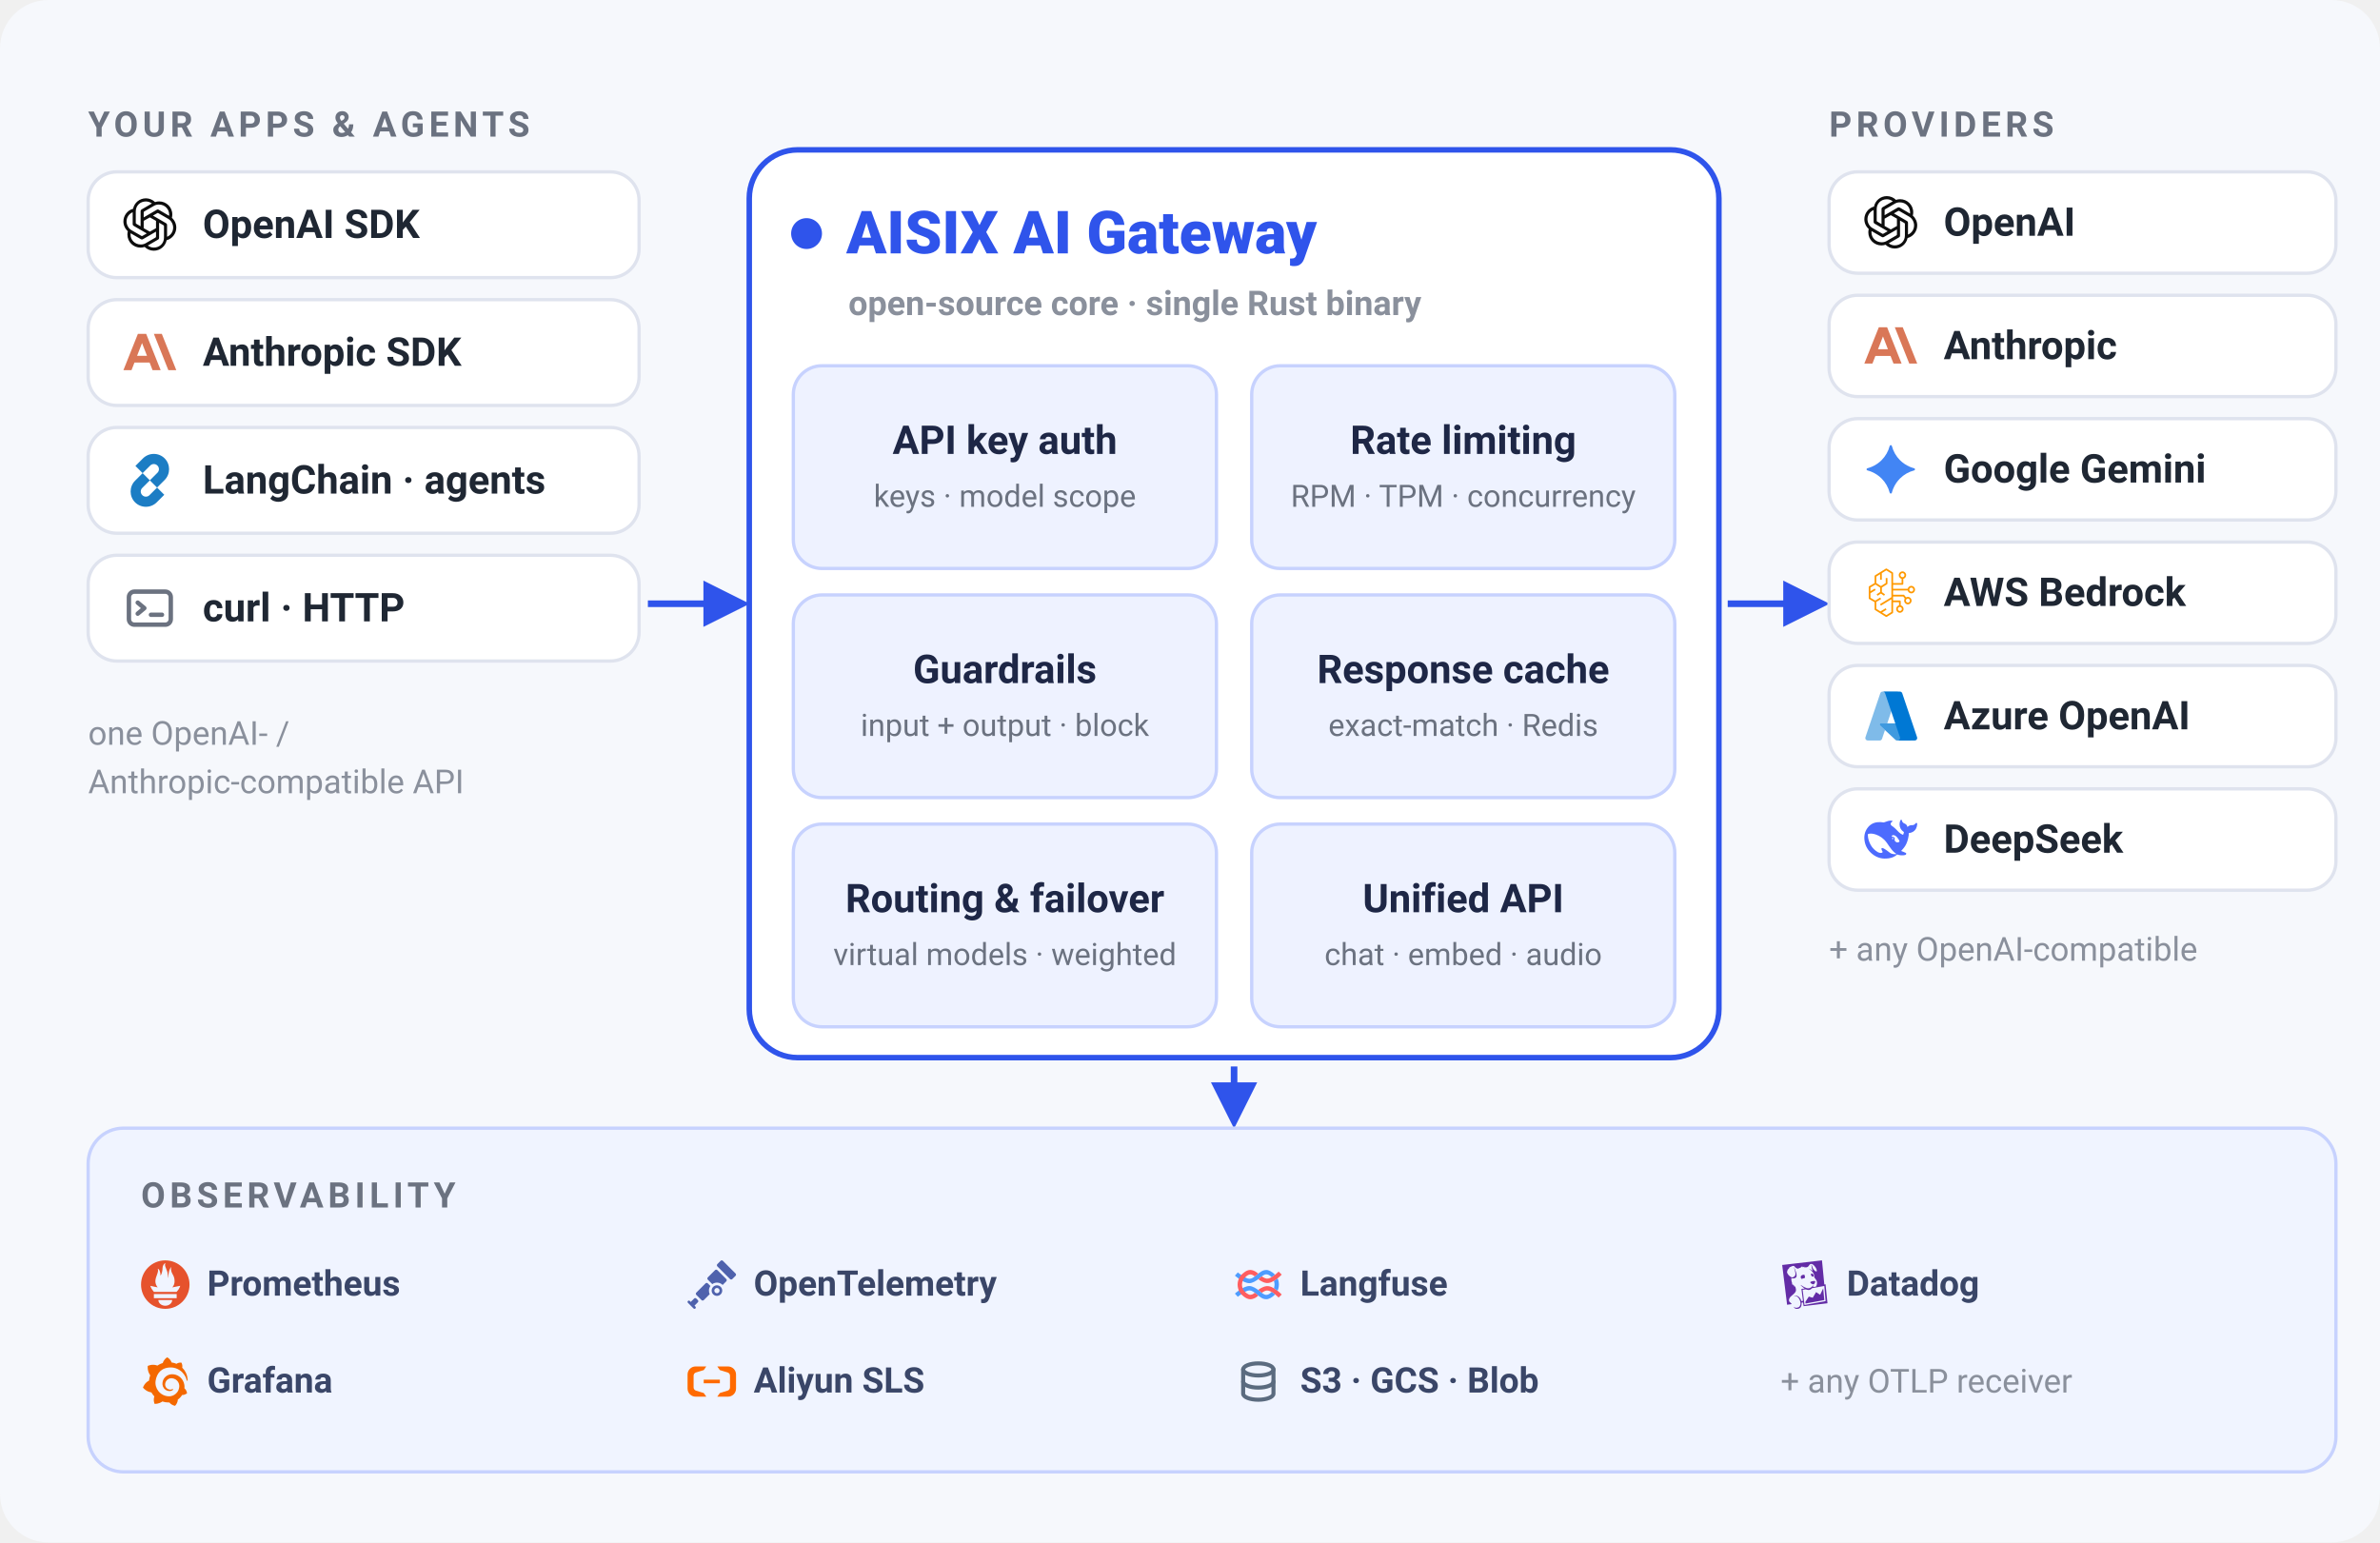
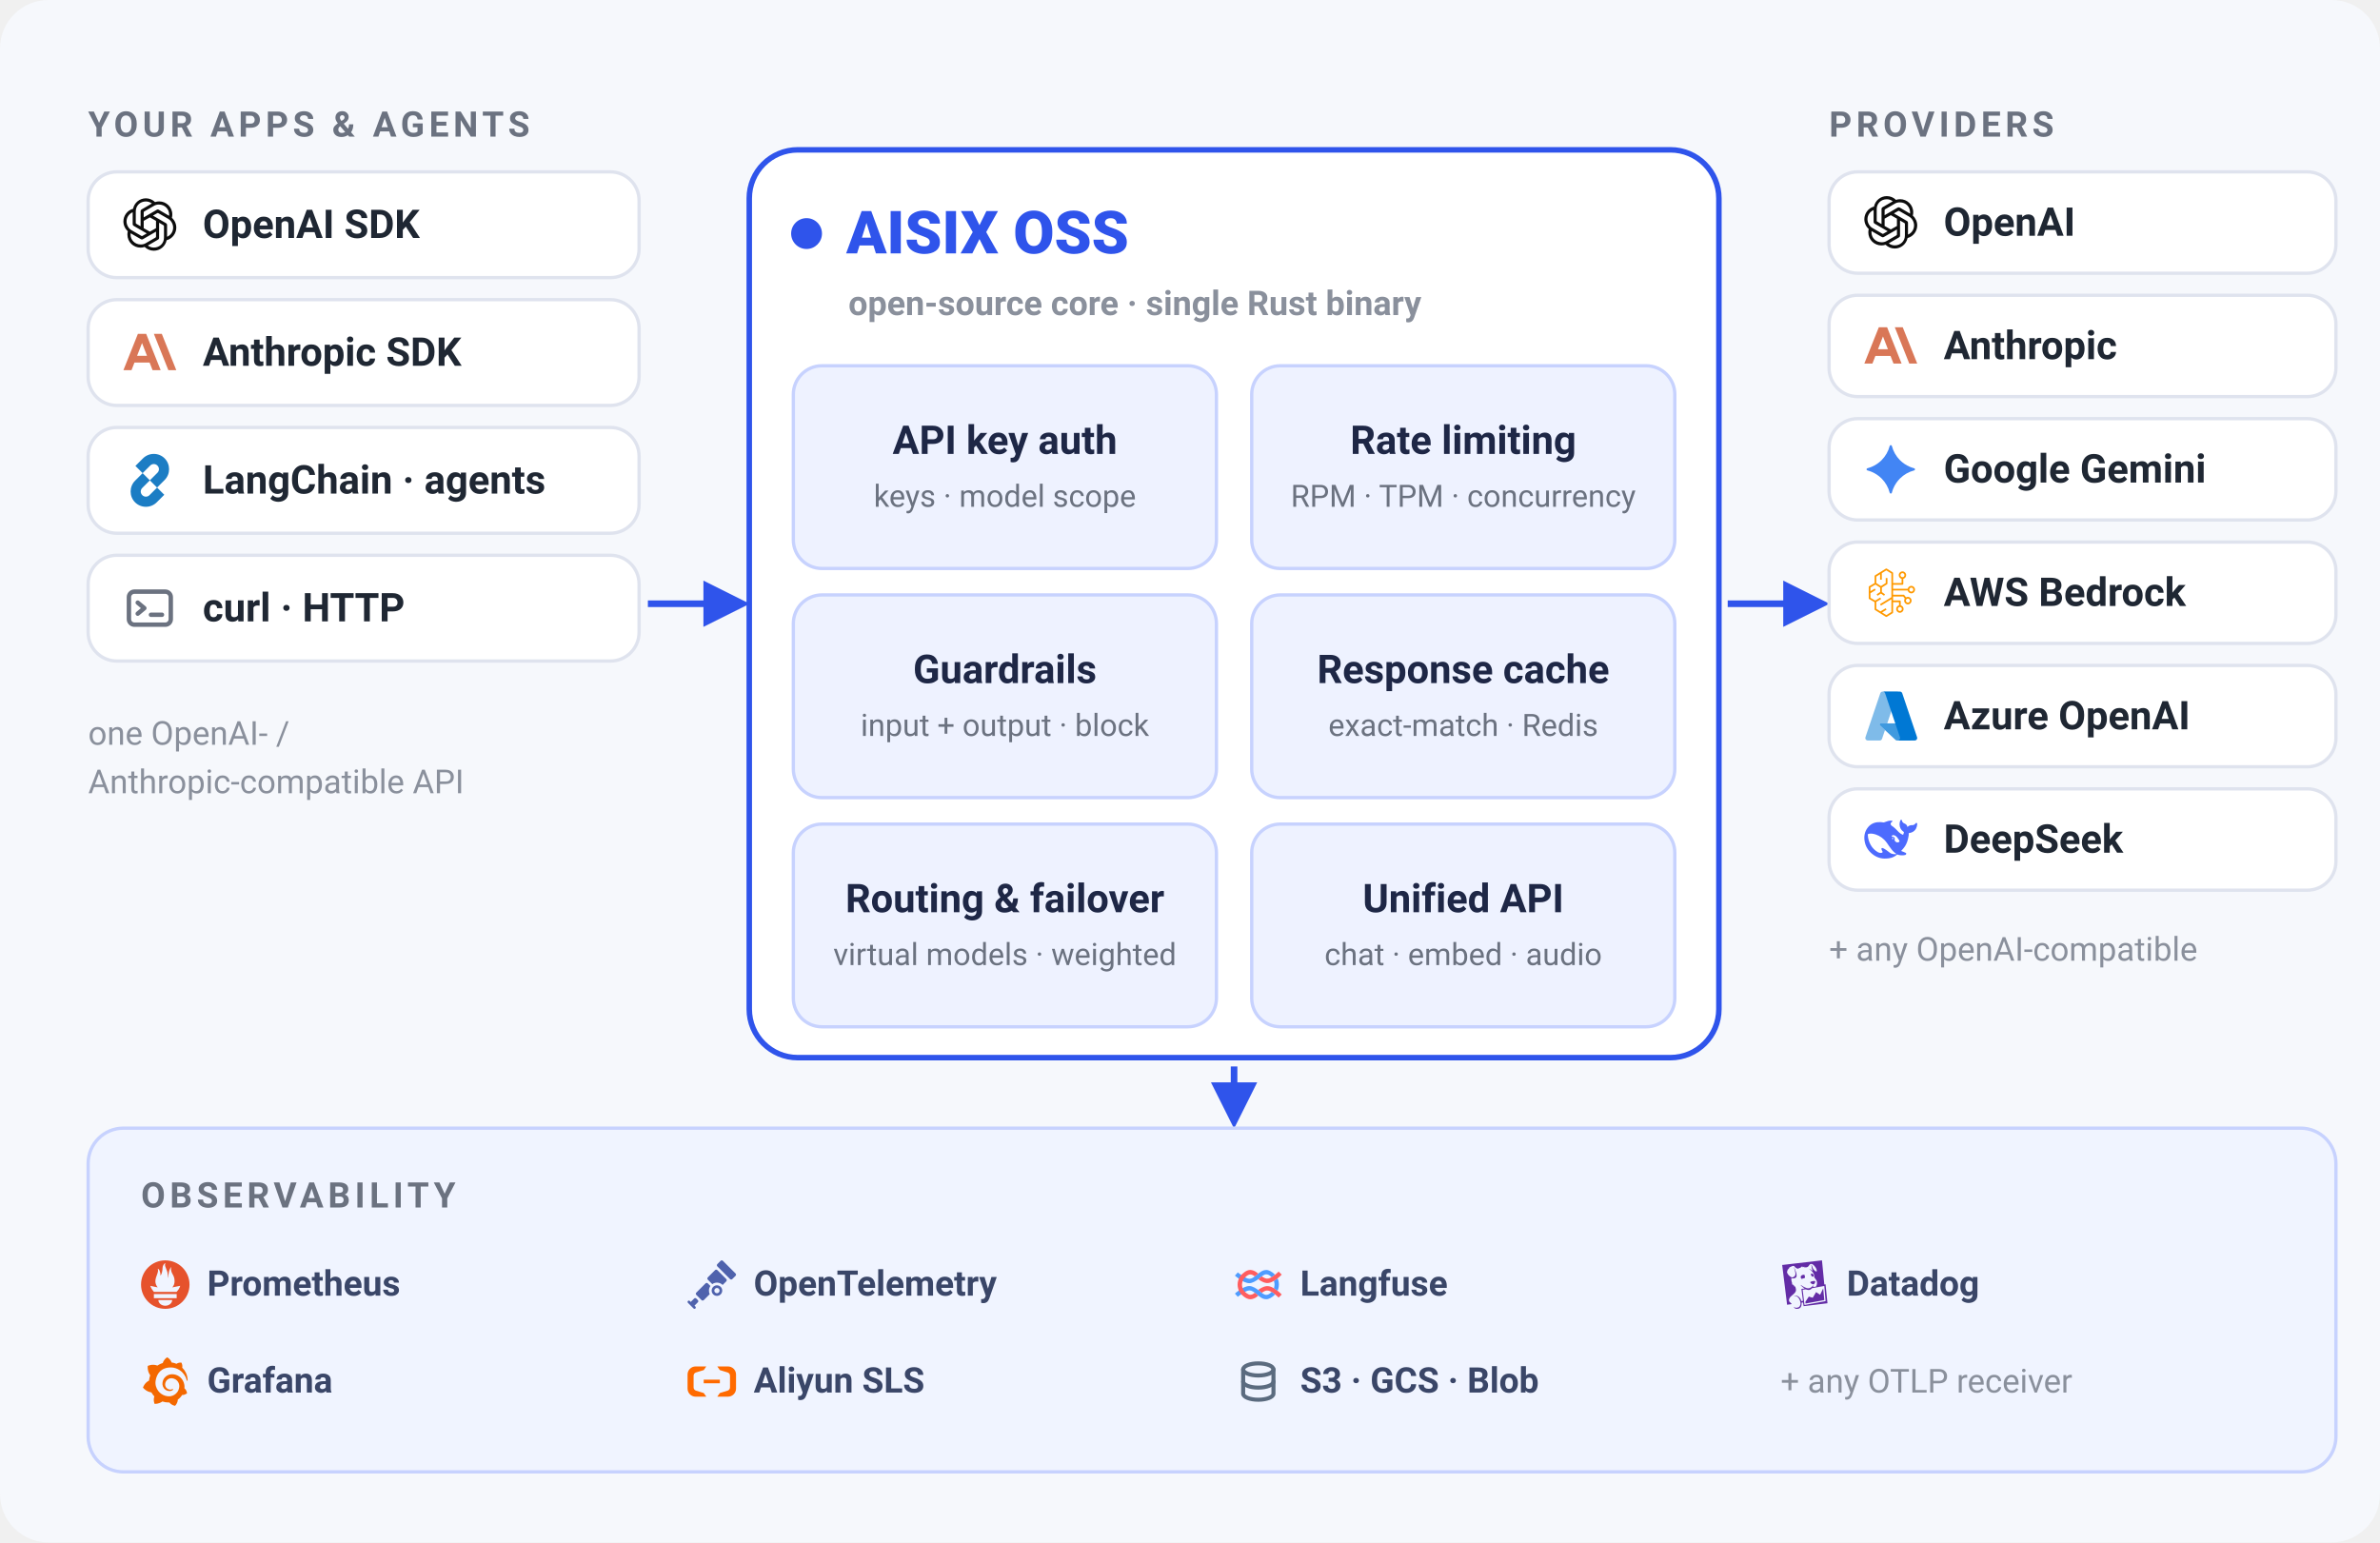
<svg xmlns="http://www.w3.org/2000/svg" viewBox="0 0 1080 700" role="img" aria-labelledby="ttl dsc" font-family="ui-sans-serif, -apple-system, 'Segoe UI', Roboto, Helvetica, Arial, sans-serif">
  <defs>
    <marker id="arw" viewBox="0 0 10 10" refX="8" refY="5" markerWidth="7" markerHeight="7" orient="auto-start-reverse">
      <path d="M0,0 L10,5 L0,10 z" fill="#2f54eb" />
    </marker>
  </defs>
  <style>
    .bg{fill:#f6f8fc;}
    .zlabel{fill:#6b7280;font-size:16px;font-weight:700;letter-spacing:2px;}
    .pill{fill:#ffffff;stroke:#dfe3ee;stroke-width:1.5;}
    .ptext{fill:#1f2733;font-size:18px;font-weight:600;}
    .cap{fill:#8a909c;font-size:15px;}
    .gw{fill:#ffffff;stroke:#2f54eb;stroke-width:2.5;}
    .gwtitle{fill:#2f54eb;font-size:27px;font-weight:800;}
    .gwsub{fill:#8a909c;font-size:15.5px;font-weight:600;}
    .chip{fill:#eef2ff;stroke:#c7d2fe;stroke-width:1.5;}
    .ctext{fill:#1e2746;font-size:18px;font-weight:700;}
    .csub{fill:#6b7280;font-size:14px;}
    .obs{fill:#f0f4ff;stroke:#c7d2fe;stroke-width:1.5;}
    .otext{fill:#3a4668;font-size:16px;font-weight:600;}
    .flow{stroke:#2f54eb;stroke-width:3;fill:none;}
    .dot{fill:#2f54eb;}
  </style>
  <rect class="bg" x="0" y="0" width="1080" height="700" rx="22" />
  <text class="zlabel" x="40" y="62">YOUR APPS &amp; AGENTS</text>
  <rect class="pill" x="40" y="78" width="250" height="48" rx="13" />
  <svg x="56" y="90" width="24" height="24" viewBox="0 0 24 24" fill="#0d0d0d">
    <path d="M9.205 8.658v-2.26c0-.19.072-.333.238-.428l4.543-2.616c.619-.357 1.356-.523 2.117-.523 2.854 0 4.662 2.212 4.662 4.566 0 .167 0 .357-.024.547l-4.71-2.759a.797.797 0 00-.856 0l-5.97 3.473zm10.609 8.8V12.06c0-.333-.143-.57-.429-.737l-5.97-3.473 1.95-1.118a.433.433 0 01.476 0l4.543 2.617c1.309.76 2.189 2.378 2.189 3.948 0 1.808-1.07 3.473-2.76 4.163zM7.802 12.703l-1.95-1.142c-.167-.095-.239-.238-.239-.428V5.899c0-2.545 1.95-4.472 4.591-4.472 1 0 1.927.333 2.712.928L8.23 5.067c-.285.166-.428.404-.428.737v6.898zM12 15.128l-2.795-1.57v-3.33L12 8.658l2.795 1.57v3.33L12 15.128zm1.796 7.23c-1 0-1.927-.332-2.712-.927l4.686-2.712c.285-.166.428-.404.428-.737v-6.898l1.974 1.142c.167.095.238.238.238.428v5.233c0 2.545-1.974 4.472-4.614 4.472zm-5.637-5.303l-4.544-2.617c-1.308-.761-2.188-2.378-2.188-3.948A4.482 4.482 0 014.21 6.327v5.423c0 .333.143.571.428.738l5.947 3.449-1.95 1.118a.432.432 0 01-.476 0zm-.262 3.9c-2.688 0-4.662-2.021-4.662-4.519 0-.19.024-.38.047-.57l4.686 2.71c.286.167.571.167.856 0l5.97-3.448v2.26c0 .19-.07.333-.237.428l-4.543 2.616c-.619.357-1.356.523-2.117.523zm5.899 2.83a5.947 5.947 0 005.827-4.756C22.287 18.339 24 15.84 24 13.296c0-1.665-.713-3.282-1.998-4.448.119-.5.19-.999.19-1.498 0-3.401-2.759-5.947-5.946-5.947-.642 0-1.26.095-1.88.31A5.962 5.962 0 0010.205 0a5.947 5.947 0 00-5.827 4.757C1.713 5.447 0 7.945 0 10.49c0 1.666.713 3.283 1.998 4.448-.119.5-.19 1-.19 1.499 0 3.401 2.759 5.946 5.946 5.946.642 0 1.26-.095 1.88-.309a5.96 5.96 0 004.162 1.713z" />
  </svg>
  <text class="ptext" x="92" y="108">OpenAI SDK</text>
  <rect class="pill" x="40" y="136" width="250" height="48" rx="13" />
  <svg x="56" y="148" width="24" height="24" viewBox="0 0 24 24" fill="#d97757">
    <path d="M13.827 3.52h3.603L24 20h-3.603l-6.57-16.48zm-7.258 0h3.767L16.906 20h-3.674l-1.343-3.461H5.017l-1.344 3.46H0L6.57 3.522zm4.132 9.959L8.453 7.687 6.205 13.48H10.7z" />
  </svg>
  <text class="ptext" x="92" y="166">Anthropic SDK</text>
  <rect class="pill" x="40" y="194" width="250" height="48" rx="13" />
  <svg x="56" y="206" width="24" height="24" viewBox="0 0 24 24" fill="#1c7dc4">
    <path d="M13.796 0a6.93 6.93 0 0 0-4.91 2.019L5.451 5.455l3.273 3.27 3.432-3.432a2.284 2.284 0 0 1 3.277 0 2.28 2.28 0 0 1 0 3.275L12 12.001l3.273 3.273 3.433-3.435c2.692-2.692 2.692-7.127 0-9.82A6.92 6.92 0 0 0 13.796 0m-5.07 8.728-3.433 3.434c-2.692 2.693-2.692 7.126 0 9.819A6.92 6.92 0 0 0 10.203 24a6.93 6.93 0 0 0 4.911-2.02l3.432-3.432-3.271-3.272-3.433 3.433a2.284 2.284 0 0 1-3.277 0 2.28 2.28 0 0 1 0-3.276L12 12z" />
  </svg>
  <text class="ptext" x="92" y="224">LangChain · agents</text>
  <rect class="pill" x="40" y="252" width="250" height="48" rx="13" />
  <svg x="56" y="264" width="24" height="24" viewBox="0 0 24 24" fill="none" stroke="#6b7280" stroke-width="2" stroke-linecap="round" stroke-linejoin="round">
    <rect x="2.5" y="4.5" width="19" height="15" rx="2.5" />
    <path d="M6.5 9.5l3 2.5-3 2.5" />
    <path d="M12.5 15h5" />
  </svg>
  <text class="ptext" x="92" y="282">curl · HTTP</text>
  <text class="cap" x="40" y="338">one OpenAI- /</text>
  <text class="cap" x="40" y="360">Anthropic-compatible API</text>
  <path class="flow" d="M294,274 L336,274" marker-end="url(#arw)" />
  <rect class="gw" x="340" y="68" width="440" height="412" rx="22" />
  <circle class="dot" cx="366" cy="106" r="7" />
-   <text class="gwtitle" x="384" y="115">AISIX AI Gateway</text>
+   <text class="gwtitle" x="384" y="115">AISIX OSS</text>
  <text class="gwsub" x="385" y="143">open-source core · single Rust binary</text>
  <rect class="chip" x="360" y="166" width="192" height="92" rx="13" />
  <text class="ctext" x="456" y="206" text-anchor="middle">API key auth</text>
  <text class="csub" x="456" y="230" text-anchor="middle">keys · model scope</text>
  <rect class="chip" x="568" y="166" width="192" height="92" rx="13" />
  <text class="ctext" x="664" y="206" text-anchor="middle">Rate limiting</text>
  <text class="csub" x="664" y="230" text-anchor="middle">RPM · TPM · concurrency</text>
  <rect class="chip" x="360" y="270" width="192" height="92" rx="13" />
  <text class="ctext" x="456" y="310" text-anchor="middle">Guardrails</text>
  <text class="csub" x="456" y="334" text-anchor="middle">input + output · block</text>
  <rect class="chip" x="568" y="270" width="192" height="92" rx="13" />
  <text class="ctext" x="664" y="310" text-anchor="middle">Response cache</text>
  <text class="csub" x="664" y="334" text-anchor="middle">exact-match · Redis</text>
  <rect class="chip" x="360" y="374" width="192" height="92" rx="13" />
  <text class="ctext" x="456" y="414" text-anchor="middle">Routing &amp; failover</text>
  <text class="csub" x="456" y="438" text-anchor="middle">virtual models · weighted</text>
  <rect class="chip" x="568" y="374" width="192" height="92" rx="13" />
  <text class="ctext" x="664" y="414" text-anchor="middle">Unified API</text>
  <text class="csub" x="664" y="438" text-anchor="middle">chat · embed · audio</text>
  <path class="flow" d="M784,274 L826,274" marker-end="url(#arw)" />
  <text class="zlabel" x="830" y="62">PROVIDERS</text>
  <rect class="pill" x="830" y="78" width="230" height="46" rx="13" />
  <svg x="846" y="89" width="24" height="24" viewBox="0 0 24 24" fill="#0d0d0d">
    <path d="M9.205 8.658v-2.26c0-.19.072-.333.238-.428l4.543-2.616c.619-.357 1.356-.523 2.117-.523 2.854 0 4.662 2.212 4.662 4.566 0 .167 0 .357-.024.547l-4.71-2.759a.797.797 0 00-.856 0l-5.97 3.473zm10.609 8.8V12.06c0-.333-.143-.57-.429-.737l-5.97-3.473 1.95-1.118a.433.433 0 01.476 0l4.543 2.617c1.309.76 2.189 2.378 2.189 3.948 0 1.808-1.07 3.473-2.76 4.163zM7.802 12.703l-1.95-1.142c-.167-.095-.239-.238-.239-.428V5.899c0-2.545 1.95-4.472 4.591-4.472 1 0 1.927.333 2.712.928L8.23 5.067c-.285.166-.428.404-.428.737v6.898zM12 15.128l-2.795-1.57v-3.33L12 8.658l2.795 1.57v3.33L12 15.128zm1.796 7.23c-1 0-1.927-.332-2.712-.927l4.686-2.712c.285-.166.428-.404.428-.737v-6.898l1.974 1.142c.167.095.238.238.238.428v5.233c0 2.545-1.974 4.472-4.614 4.472zm-5.637-5.303l-4.544-2.617c-1.308-.761-2.188-2.378-2.188-3.948A4.482 4.482 0 014.21 6.327v5.423c0 .333.143.571.428.738l5.947 3.449-1.95 1.118a.432.432 0 01-.476 0zm-.262 3.9c-2.688 0-4.662-2.021-4.662-4.519 0-.19.024-.38.047-.57l4.686 2.71c.286.167.571.167.856 0l5.97-3.448v2.26c0 .19-.07.333-.237.428l-4.543 2.616c-.619.357-1.356.523-2.117.523zm5.899 2.83a5.947 5.947 0 005.827-4.756C22.287 18.339 24 15.84 24 13.296c0-1.665-.713-3.282-1.998-4.448.119-.5.19-.999.19-1.498 0-3.401-2.759-5.947-5.946-5.947-.642 0-1.26.095-1.88.31A5.962 5.962 0 0010.205 0a5.947 5.947 0 00-5.827 4.757C1.713 5.447 0 7.945 0 10.49c0 1.666.713 3.283 1.998 4.448-.119.5-.19 1-.19 1.499 0 3.401 2.759 5.946 5.946 5.946.642 0 1.26-.095 1.88-.309a5.96 5.96 0 004.162 1.713z" />
  </svg>
  <text class="ptext" x="882" y="107">OpenAI</text>
  <rect class="pill" x="830" y="134" width="230" height="46" rx="13" />
  <svg x="846" y="145" width="24" height="24" viewBox="0 0 24 24" fill="#d97757">
    <path d="M13.827 3.52h3.603L24 20h-3.603l-6.57-16.48zm-7.258 0h3.767L16.906 20h-3.674l-1.343-3.461H5.017l-1.344 3.46H0L6.57 3.522zm4.132 9.959L8.453 7.687 6.205 13.48H10.7z" />
  </svg>
  <text class="ptext" x="882" y="163">Anthropic</text>
  <rect class="pill" x="830" y="190" width="230" height="46" rx="13" />
  <svg x="846" y="201" width="24" height="24" viewBox="0 0 24 24" fill="#4285f4">
    <path d="M20.616 10.835a14.147 14.147 0 01-4.45-3.001 14.111 14.111 0 01-3.678-6.452.503.503 0 00-.975 0 14.134 14.134 0 01-3.679 6.452 14.155 14.155 0 01-4.45 3.001c-.65.28-1.318.505-2.002.678a.502.502 0 000 .975c.684.172 1.35.397 2.002.677a14.147 14.147 0 014.45 3.001 14.112 14.112 0 013.679 6.453.502.502 0 00.975 0c.172-.685.397-1.351.677-2.003a14.145 14.145 0 013.001-4.45 14.113 14.113 0 016.453-3.678.503.503 0 000-.975 13.245 13.245 0 01-2.003-.678z" />
  </svg>
  <text class="ptext" x="882" y="219">Google Gemini</text>
  <rect class="pill" x="830" y="246" width="230" height="46" rx="13" />
  <svg x="846" y="257" width="24" height="24" viewBox="0 0 24 24" fill="#ff9900">
    <path d="M13.05 15.513h3.08c.214 0 .389.177.389.394v1.82a1.704 1.704 0 011.296 1.661c0 .943-.755 1.708-1.685 1.708-.931 0-1.686-.765-1.686-1.708 0-.807.554-1.484 1.297-1.662v-1.425h-2.69v4.663a.395.395 0 01-.188.338l-2.69 1.641a.385.385 0 01-.405-.002l-4.926-3.086a.395.395 0 01-.185-.336V16.3L2.196 14.87A.395.395 0 012 14.555L2 14.528V9.406c0-.14.073-.27.192-.34l2.465-1.462V4.448c0-.129.062-.249.165-.322l.021-.014L9.77 1.058a.385.385 0 01.407 0l2.69 1.675a.395.395 0 01.185.336V7.6h3.856V5.683a1.704 1.704 0 01-1.296-1.662c0-.943.755-1.708 1.685-1.708.931 0 1.685.765 1.685 1.708 0 .807-.553 1.484-1.296 1.662v2.311a.391.391 0 01-.389.394h-4.245v1.806h6.624a1.69 1.69 0 011.64-1.313c.93 0 1.685.764 1.685 1.707 0 .943-.754 1.708-1.685 1.708a1.69 1.69 0 01-1.64-1.314H13.05v1.937h4.953l.915 1.18a1.66 1.66 0 01.84-.227c.931 0 1.685.764 1.685 1.707 0 .943-.754 1.708-1.685 1.708-.93 0-1.685-.765-1.685-1.708 0-.346.102-.668.276-.937l-.724-.935H13.05v1.806zM9.973 1.856L7.93 3.122V6.09h-.778V3.604L5.435 4.669v2.945l2.11 1.36L9.712 7.61V5.334h.778V7.83c0 .136-.07.263-.184.335L7.963 9.638v2.081l1.422 1.009-.446.646-1.406-.998-1.53 1.005-.423-.66 1.605-1.055v-1.99L5.038 8.29l-2.26 1.34v1.676l1.972-1.189.398.677-2.37 1.429V14.3l2.166 1.258 2.27-1.368.397.677-2.176 1.311V19.3l1.876 1.175 2.365-1.426.398.678-2.017 1.216 1.918 1.201 2.298-1.403v-5.78l-4.758 2.893-.4-.675 5.158-3.136V3.289L9.972 1.856zM16.13 18.47a.913.913 0 00-.908.92c0 .507.406.918.908.918a.913.913 0 00.907-.919.913.913 0 00-.907-.92zm3.63-3.81a.913.913 0 00-.908.92c0 .508.406.92.907.92a.913.913 0 00.908-.92.913.913 0 00-.908-.92zm1.555-4.99a.913.913 0 00-.908.92c0 .507.407.918.908.918a.913.913 0 00.907-.919.913.913 0 00-.907-.92zM17.296 3.1a.913.913 0 00-.907.92c0 .508.406.92.907.92a.913.913 0 00.908-.92.913.913 0 00-.908-.92z" />
  </svg>
  <text class="ptext" x="882" y="275">AWS Bedrock</text>
  <rect class="pill" x="830" y="302" width="230" height="46" rx="13" />
  <svg x="846" y="313" width="24" height="24" viewBox="0 0 24 24" fill="#0078d4">
    <path d="M18.397 15.296H7.4a.51.51 0 00-.347.882l7.066 6.595c.206.192.477.298.758.298h6.226l-2.706-7.775z" fill-opacity=".75" />
    <path d="M8.295.857c-.477 0-.9.304-1.053.756L.495 21.605a1.11 1.11 0 001.052 1.466h5.43c.477 0 .9-.304 1.053-.755l1.341-3.975-2.318-2.163a.51.51 0 01.347-.882h3L15.271.857H8.295z" fill-opacity=".5" />
    <path d="M17.193 1.613a1.11 1.11 0 00-1.052-.756h-7.81.035c.477 0 .9.304 1.052.756l6.748 19.992a1.11 1.11 0 01-1.052 1.466h-.12 7.895a1.11 1.11 0 001.052-1.466L17.193 1.613z" />
  </svg>
  <text class="ptext" x="882" y="331">Azure OpenAI</text>
  <rect class="pill" x="830" y="358" width="230" height="46" rx="13" />
  <svg x="846" y="369" width="24" height="24" viewBox="0 0 24 24" fill="#4d6bfe">
    <path d="M23.748 4.482c-.254-.124-.364.113-.512.234-.051.039-.094.09-.137.136-.372.397-.806.657-1.373.626-.829-.046-1.537.214-2.163.848-.133-.782-.575-1.248-1.247-1.548-.352-.156-.708-.311-.955-.65-.172-.241-.219-.51-.305-.774-.055-.16-.11-.323-.293-.35-.2-.031-.278.136-.356.276-.313.572-.434 1.202-.422 1.84.027 1.436.633 2.58 1.838 3.393.137.093.172.187.129.323-.082.28-.18.552-.266.833-.055.179-.137.217-.329.14a5.526 5.526 0 01-1.736-1.18c-.857-.828-1.631-1.742-2.597-2.458a11.365 11.365 0 00-.689-.471c-.985-.957.13-1.743.388-1.836.27-.098.093-.432-.779-.428-.872.004-1.67.295-2.687.684a3.055 3.055 0 01-.465.137 9.597 9.597 0 00-2.883-.102c-1.885.21-3.39 1.102-4.497 2.623C.082 8.606-.231 10.684.152 12.85c.403 2.284 1.569 4.175 3.36 5.653 1.858 1.533 3.997 2.284 6.438 2.14 1.482-.085 3.133-.284 4.994-1.86.47.234.962.327 1.78.397.63.059 1.236-.03 1.705-.128.735-.156.684-.837.419-.961-2.155-1.004-1.682-.595-2.113-.926 1.096-1.296 2.746-2.642 3.392-7.003.05-.347.007-.565 0-.845-.004-.17.035-.237.23-.256a4.173 4.173 0 001.545-.475c1.396-.763 1.96-2.015 2.093-3.517.02-.23-.004-.467-.247-.588zM11.581 18c-2.089-1.642-3.102-2.183-3.52-2.16-.392.024-.321.471-.235.763.09.288.207.486.371.739.114.167.192.416-.113.603-.673.416-1.842-.14-1.897-.167-1.361-.802-2.5-1.86-3.301-3.307-.774-1.393-1.224-2.887-1.298-4.482-.02-.386.093-.522.477-.592a4.696 4.696 0 011.529-.039c2.132.312 3.946 1.265 5.468 2.774.868.86 1.525 1.887 2.202 2.891.72 1.066 1.494 2.082 2.48 2.914.348.292.625.514.891.677-.802.09-2.14.11-3.054-.614zm1-6.44a.306.306 0 01.415-.287.302.302 0 01.2.288.306.306 0 01-.31.307.303.303 0 01-.304-.308zm3.11 1.596c-.2.081-.399.151-.59.16a1.245 1.245 0 01-.798-.254c-.274-.23-.47-.358-.552-.758a1.73 1.73 0 01.016-.588c.07-.327-.008-.537-.239-.727-.187-.156-.426-.199-.688-.199a.559.559 0 01-.254-.078c-.11-.054-.2-.19-.114-.358.028-.054.16-.186.192-.21.356-.202.767-.136 1.146.016.352.144.618.408 1.001.782.391.451.462.576.685.914.176.265.336.537.445.848.067.195-.019.354-.25.452z" />
  </svg>
  <text class="ptext" x="882" y="387">DeepSeek</text>
  <text class="cap" x="830" y="436">+ any OpenAI-compatible</text>
  <path class="flow" d="M560,484 L560,508" marker-end="url(#arw)" />
  <rect class="obs" x="40" y="512" width="1020" height="156" rx="16" />
  <text class="zlabel" x="64" y="548" fill="#2f54eb">OBSERVABILITY</text>
  <svg x="64" y="572" width="22" height="22" viewBox="0 0 24 24" fill="#e6522c">
    <path d="M12 0C5.373 0 0 5.372 0 12c0 6.627 5.373 12 12 12s12-5.373 12-12c0-6.628-5.373-12-12-12zm0 22.46c-1.885 0-3.414-1.26-3.414-2.814h6.828c0 1.553-1.528 2.813-3.414 2.813zm5.64-3.745H6.36v-2.046h11.28v2.046zm-.04-3.098H6.391c-.037-.043-.075-.086-.111-.13-1.155-1.401-1.427-2.133-1.69-2.879-.005-.025 1.4.287 2.395.511 0 0 .513.119 1.262.255-.72-.843-1.147-1.915-1.147-3.01 0-2.406 1.845-4.508 1.18-6.207.648.053 1.34 1.367 1.387 3.422.689-.951.977-2.69.977-3.755 0-1.103.727-2.385 1.454-2.429-.648 1.069.168 1.984.894 4.256.272.854.237 2.29.447 3.201.07-1.892.395-4.652 1.595-5.605-.529 1.2.079 2.702.494 3.424.671 1.164 1.078 2.047 1.078 3.716a4.642 4.642 0 01-1.11 2.996c.792-.149 1.34-.283 1.34-.283l2.573-.502s-.374 1.538-1.81 3.019z" />
  </svg>
  <text class="otext" x="94" y="588">Prometheus</text>
  <svg x="312" y="572" width="22" height="22" viewBox="0 0 24 24" fill="#4f62ad">
    <path d="M12.697 13.117c-1.022 1.022-1.022 2.68 0 3.702 1.022 1.022 2.68 1.022 3.702 0 1.022-1.022 1.022-2.68 0-3.702-1.022-1.022-2.68-1.022-3.702 0zm2.768 2.77c-.506.506-1.327.506-1.833 0s-.506-1.327 0-1.833c.506-.506 1.327-.506 1.833 0 .506.504.506 1.327 0 1.833zM16.356.235l-1.604 1.604c-.314.314-.314.83 0 1.144L21.015 9.247c.314.314.83.314 1.144 0l1.604-1.604c.314-.314.314-.83 0-1.144L17.498.235c-.314-.314-.828-.314-1.142 0zM5.117 20.734c.285-.285.285-.75 0-1.034l-.816-.816c-.285-.285-.75-.285-1.034 0l-1.685 1.685-.002.002-.463-.463c-.256-.256-.672-.256-.925 0-.256.256-.256.672 0 .925l2.775 2.775c.256.256.672.256.925 0 .253-.256.256-.672 0-.925l-.463-.463.002-.002zm8.486-15.893-3.564 3.564c-.316.316-.316.837 0 1.154l2.201 2.2c1.555-1.12 3.736-.981 5.136.419l1.782-1.782c.316-.317.316-.837 0-1.154l-4.401-4.401c-.317-.319-.837-.319-1.154 0zm-2.288 7.846-1.3-1.3c-.304-.304-.803-.304-1.108 0l-4.584 4.586c-.304.304-.304.803 0 1.108l2.597 2.597c.304.304.803.304 1.108 0l2.948-2.953c-.623-1.288-.511-2.843.338-4.038z" />
  </svg>
  <text class="otext" x="342" y="588">OpenTelemetry</text>
  <svg x="560" y="572" width="22" height="22" viewBox="48 122 416 268">
    <path d="M254.75 302.25L285.25 326.75C285.25 326.75 308.587 309.418 325.75 306.875C343.75 304.208 362.954 314.244 380.75 326.208C407.629 344.279 430.25 367.208 430.25 367.208L456.75 341.208C456.75 341.208 383.686 262.047 325.75 269.208C287.75 273.905 254.75 302.25 254.75 302.25Z" fill="#ff5d5f" />
    <path d="M80.25 151.286L55.25 178.786C55.25 178.786 124.902 243.786 179.75 243.786C204.75 243.786 239.419 224.201 269.25 198.757C286.25 184.257 305.25 167.786 324.25 167.786C337.021 167.786 353.866 174.551 369.75 192.316C369.75 192.316 380.003 186.168 386.25 181.75C391.74 177.868 399.896 171.25 399.896 171.25C377.047 146.864 343.998 129.038 324.25 130.786C292.25 130.79 269.25 150.711 240.75 173.75C212.25 196.789 200.25 206.286 179.75 206.286C145.25 206.286 80.25 151.286 80.25 151.286Z" fill="#4e9cff" />
    <path d="M80.25 360.75L55.25 333.25C55.25 333.25 124.902 268.25 179.75 268.25C204.75 268.25 239.419 287.835 269.25 313.279C286.25 327.779 305.25 344.25 324.25 344.25C337.083 344.25 353.799 337.207 369.75 319.25C369.75 319.25 379.339 325.161 385.25 329.25C391.328 333.455 400.25 340.407 400.25 340.407C377.39 364.987 344.1 383.007 324.25 381.25C292.25 381.246 273.25 364.289 244.75 341.25C216.25 318.211 200.25 305.75 179.75 305.75C145.25 305.75 80.25 360.75 80.25 360.75Z" fill="#4e9cff" />
    <path d="M406.25 213.25C399.745 217.746 389.25 224.25 389.25 224.25C389.25 224.25 395.25 237.25 395.25 254.75C395.25 272.25 389.75 287.25 389.75 287.25C389.75 287.25 399.172 293.135 405.25 297.25C411.564 301.525 421.25 308.75 421.25 308.75C421.25 308.75 432.75 284.75 432.75 254.75C432.75 224.75 421.25 202.25 421.25 202.25C421.25 202.25 412.226 209.12 406.25 213.25Z" fill="#4e9cff" />
    <path d="M256.25 209.25L285.25 185.25C285.25 185.25 308.587 202.04 325.75 204.583C343.75 207.25 362.954 197.214 380.75 185.25C407.629 167.179 430.25 144.25 430.25 144.25L456.75 170.25C456.75 170.25 383.686 249.411 325.75 242.25C287.75 237.553 256.25 209.25 256.25 209.25Z" fill="#ff5d5f" />
    <path d="M186.255 130.25C223.755 130.25 255.25 162.25 255.25 162.25C255.25 162.25 246.487 169.155 240.75 173.75C234.775 178.536 225.25 186.25 225.25 186.25C225.25 186.25 208.755 168.75 186.255 168.75C177.028 168.75 165.039 174.292 152.255 185.25C142.391 193.705 132.129 204.216 125.255 217.25C119.31 228.52 116.068 241.802 115.755 255.75C115.361 273.269 121.571 291.634 131.755 306.25C138.58 316.046 146.726 323.418 155.255 329.75C166.323 337.968 177.865 343.75 186.255 343.75C195.217 343.75 203.274 340.635 209.255 337.75C218.755 332.25 226.25 325.75 226.25 325.75L255.75 350.25C255.75 350.25 243.75 362.25 227.255 371.25C216.595 376.507 202.895 381.75 186.255 381.75C169.626 381.75 150.315 372.915 132.255 359.25C120.579 350.416 109.135 339.948 100.255 327.25C85.701 306.438 78.2 281.118 78.25 255.75C78.301 230.065 86.582 204.625 101.255 183.75C124.255 153.75 158.273 130.25 186.255 130.25Z" fill="#ff5d5f" />
  </svg>
  <text class="otext" x="590" y="588">Langfuse</text>
  <svg x="808" y="572" width="22" height="22" viewBox="0 0 24 24" fill="#632ca6">
    <path d="M19.57 17.04l-1.997-1.316-1.665 2.782-1.937-.567-1.706 2.604.087.82 9.274-1.71-.538-5.794zm-8.649-2.498l1.488-.204c.241.108.409.15.697.223.45.117.97.23 1.741-.16.18-.088.553-.43.704-.625l6.096-1.106.622 7.527-10.444 1.882zm11.325-2.712l-.602.115L20.488 0 .789 2.285l2.427 19.693 2.306-.334c-.184-.263-.471-.581-.96-.989-.68-.564-.44-1.522-.039-2.127.53-1.022 3.26-2.322 3.106-3.956-.056-.594-.15-1.368-.702-1.898-.02.22.017.432.017.432s-.227-.289-.34-.683c-.112-.15-.2-.199-.319-.4-.085.233-.073.503-.073.503s-.186-.437-.216-.807c-.11.166-.137.48-.137.48s-.241-.69-.186-1.062c-.11-.323-.436-.965-.343-2.424.6.421 1.924.321 2.44-.439.171-.251.288-.939-.086-2.293-.24-.868-.835-2.16-1.066-2.651l-.028.02c.122.395.374 1.223.47 1.625.293 1.218.372 1.642.234 2.204-.116.488-.397.808-1.107 1.165-.71.358-1.653-.514-1.713-.562-.69-.55-1.224-1.447-1.284-1.883-.062-.477.275-.763.445-1.153-.243.07-.514.192-.514.192s.323-.334.722-.624c.165-.109.262-.178.436-.323a9.762 9.762 0 0 0-.456.003s.42-.227.855-.392c-.318-.014-.623-.003-.623-.003s.937-.419 1.678-.727c.509-.208 1.006-.147 1.286.257.367.53.752.817 1.569.996.501-.223.653-.337 1.284-.509.554-.61.99-.688.99-.688s-.216.198-.274.51c.314-.249.66-.455.66-.455s-.134.164-.259.426l.03.043c.366-.22.797-.394.797-.394s-.123.156-.268.358c.277-.002.838.012 1.056.037 1.285.028 1.552-1.374 2.045-1.55.618-.22.894-.353 1.947.68.903.888 1.609 2.477 1.259 2.833-.294.295-.874-.115-1.516-.916a3.466 3.466 0 0 1-.716-1.562 1.533 1.533 0 0 0-.497-.85s.23.51.23.96c0 .246.03 1.165.424 1.68-.039.076-.057.374-.1.43-.458-.554-1.443-.95-1.604-1.067.544.445 1.793 1.468 2.273 2.449.453.927.186 1.777.416 1.997.065.063.976 1.197 1.15 1.767.306.994.019 2.038-.381 2.685l-1.117.174c-.163-.045-.273-.068-.42-.153.08-.143.241-.5.243-.572l-.063-.111c-.348.492-.93.97-1.414 1.245-.633.359-1.363.304-1.838.156-1.348-.415-2.623-1.327-2.93-1.566 0 0-.01.191.048.234.34.383 1.119 1.077 1.872 1.56l-1.605.177.759 5.908c-.337.048-.39.071-.757.124-.325-1.147-.946-1.895-1.624-2.332-.599-.384-1.424-.47-2.214-.314l-.05.059a2.851 2.851 0 0 1 1.863.444c.654.413 1.181 1.481 1.375 2.124.248.822.42 1.7-.248 2.632-.476.662-1.864 1.028-2.986.237.3.481.705.876 1.25.95.809.11 1.577-.03 2.106-.574.452-.464.69-1.434.628-2.456l.714-.104.258 1.834 11.827-1.424zM15.05 6.848c-.034.075-.085.125-.007.37l.004.014.013.032.032.073c.14.287.295.558.552.696.067-.011.136-.019.207-.023.242-.01.395.028.492.08.009-.048.01-.119.005-.222-.018-.364.072-.982-.626-1.308-.264-.122-.634-.084-.757.068a.302.302 0 0 1 .058.013c.186.066.06.13.027.207m1.958 3.392c-.092-.05-.52-.03-.821.005-.574.068-1.193.267-1.328.372-.247.191-.135.523.047.66.511.382.96.638 1.432.575.29-.038.546-.497.728-.914.124-.288.124-.598-.058-.698m-5.077-2.942c.162-.154-.805-.355-1.556.156-.554.378-.571 1.187-.041 1.646.053.046.096.078.137.104a4.77 4.77 0 0 1 1.396-.412c.113-.125.243-.345.21-.745-.044-.542-.455-.456-.146-.749" />
  </svg>
  <text class="otext" x="838" y="588">Datadog</text>
  <svg x="64" y="616" width="22" height="22" viewBox="0 0 24 24" fill="#f46800">
    <path d="M23.02 10.59a8.578 8.578 0 0 0-.862-3.034 8.911 8.911 0 0 0-1.789-2.445c.337-1.342-.413-2.505-.413-2.505-1.292-.08-2.113.4-2.416.62-.052-.02-.102-.044-.154-.064-.22-.089-.446-.172-.677-.247-.231-.073-.47-.14-.711-.197a9.867 9.867 0 0 0-.875-.161C14.557.753 12.94 0 12.94 0c-1.804 1.145-2.147 2.744-2.147 2.744l-.018.093c-.098.029-.2.057-.298.088-.138.042-.275.094-.413.143-.138.055-.275.107-.41.166a8.869 8.869 0 0 0-1.557.87l-.063-.029c-2.497-.955-4.716.195-4.716.195-.203 2.658.996 4.33 1.235 4.636a11.608 11.608 0 0 0-.607 2.635C1.636 12.677.953 15.014.953 15.014c1.926 2.214 4.171 2.351 4.171 2.351.003-.002.006-.002.006-.005.285.509.615.994.986 1.446.156.19.32.371.488.548-.704 2.009.099 3.68.099 3.68 2.144.08 3.553-.937 3.849-1.173a9.784 9.784 0 0 0 3.164.501h.08l.055-.003.107-.002.103-.005.003.002c1.01 1.44 2.788 1.646 2.788 1.646 1.264-1.332 1.337-2.653 1.337-2.94v-.058c0-.02-.003-.039-.003-.06.265-.187.52-.387.758-.6a7.875 7.875 0 0 0 1.415-1.7c1.43.083 2.437-.885 2.437-.885-.236-1.49-1.085-2.216-1.264-2.354l-.018-.013-.016-.013a.217.217 0 0 1-.031-.02c.008-.092.016-.18.02-.27.011-.162.016-.323.016-.48v-.253l-.005-.098-.008-.135a1.891 1.891 0 0 0-.01-.13c-.003-.042-.008-.083-.013-.125l-.016-.124-.018-.122a6.215 6.215 0 0 0-2.032-3.73 6.015 6.015 0 0 0-3.222-1.46 6.292 6.292 0 0 0-.85-.048l-.107.002h-.063l-.044.003-.104.008a4.777 4.777 0 0 0-3.335 1.695c-.332.4-.592.84-.768 1.297a4.594 4.594 0 0 0-.312 1.817l.003.091c.005.055.007.11.013.164a3.615 3.615 0 0 0 .698 1.82 3.53 3.53 0 0 0 1.827 1.282c.33.098.66.14.971.137.039 0 .078 0 .114-.002l.063-.003c.02 0 .041-.003.062-.003.034-.002.065-.007.099-.01.007 0 .018-.003.028-.003l.031-.005.06-.008a1.18 1.18 0 0 0 .112-.02c.036-.008.072-.013.109-.024a2.634 2.634 0 0 0 .914-.415c.028-.02.056-.041.085-.065a.248.248 0 0 0 .039-.35.244.244 0 0 0-.309-.06l-.078.042c-.09.044-.184.083-.283.116a2.476 2.476 0 0 1-.475.096c-.028.003-.054.006-.083.006l-.083.002c-.026 0-.054 0-.08-.002l-.102-.006h-.012l-.024.006c-.016-.003-.031-.003-.044-.006-.031-.002-.06-.007-.091-.01a2.59 2.59 0 0 1-.724-.213 2.557 2.557 0 0 1-.667-.438 2.52 2.52 0 0 1-.805-1.475 2.306 2.306 0 0 1-.029-.444l.006-.122v-.023l.002-.031c.003-.021.003-.04.005-.06a3.163 3.163 0 0 1 1.352-2.29 3.12 3.12 0 0 1 .937-.43 2.946 2.946 0 0 1 .776-.101h.06l.07.002.045.003h.026l.07.005a4.041 4.041 0 0 1 1.635.49 3.94 3.94 0 0 1 1.602 1.662 3.77 3.77 0 0 1 .397 1.414l.005.076.003.075c.002.026.002.05.002.075 0 .024.003.052 0 .07v.065l-.002.073-.008.174a6.195 6.195 0 0 1-.08.639 5.1 5.1 0 0 1-.267.927 5.31 5.31 0 0 1-.624 1.13 5.052 5.052 0 0 1-3.237 2.014 4.82 4.82 0 0 1-.649.066l-.039.003h-.287a6.607 6.607 0 0 1-1.716-.265 6.776 6.776 0 0 1-3.4-2.274 6.75 6.75 0 0 1-.746-1.15 6.616 6.616 0 0 1-.714-2.596l-.005-.083-.002-.02v-.056l-.003-.073v-.096l-.003-.104v-.07l.003-.163c.008-.22.026-.45.054-.678a8.707 8.707 0 0 1 .28-1.355c.128-.444.286-.872.473-1.277a7.04 7.04 0 0 1 1.456-2.1 5.925 5.925 0 0 1 .953-.763c.169-.111.343-.213.524-.306.089-.05.182-.091.273-.135.047-.02.093-.042.138-.062a7.177 7.177 0 0 1 .714-.267l.145-.045c.049-.015.098-.026.148-.041.098-.029.197-.052.296-.076.049-.013.1-.02.15-.033l.15-.032.151-.028.076-.013.075-.01.153-.024c.057-.01.114-.013.171-.023l.169-.021c.036-.003.073-.008.106-.01l.073-.008.036-.003.042-.002c.057-.003.114-.008.171-.01l.086-.006h.023l.037-.003.145-.007a7.999 7.999 0 0 1 1.708.125 7.917 7.917 0 0 1 2.048.68 8.253 8.253 0 0 1 1.672 1.09l.09.077.089.078c.06.052.114.107.171.159.057.052.112.106.166.16.052.055.107.107.159.164a8.671 8.671 0 0 1 1.41 1.978c.012.026.028.052.04.078l.04.078.075.156c.023.051.05.1.07.153l.065.15a8.848 8.848 0 0 1 .45 1.34.19.19 0 0 0 .201.142.186.186 0 0 0 .172-.184c.01-.246.002-.532-.024-.856z" />
  </svg>
  <text class="otext" x="94" y="632">Grafana</text>
  <svg x="312" y="616" width="22" height="22" viewBox="0 0 24 24" fill="#ff6a00">
    <path d="M3.996 4.517h5.291L8.01 6.324 4.153 7.506a1.668 1.668 0 0 0-1.165 1.601v5.786a1.668 1.668 0 0 0 1.165 1.6l3.857 1.183 1.277 1.807H3.996A3.996 3.996 0 0 1 0 15.487V8.513a3.996 3.996 0 0 1 3.996-3.996m16.008 0h-5.291l1.277 1.807 3.857 1.182c.715.227 1.17.889 1.165 1.601v5.786a1.668 1.668 0 0 1-1.165 1.6l-3.857 1.183-1.277 1.807h5.291A3.996 3.996 0 0 0 24 15.487V8.513a3.996 3.996 0 0 0-3.996-3.996m-4.007 8.345H8.002v-1.804h7.995Z" />
  </svg>
  <text class="otext" x="342" y="632">Aliyun SLS</text>
  <svg x="560" y="616" width="22" height="22" viewBox="0 0 24 24" fill="none" stroke="#5b6b7f" stroke-width="2" stroke-linecap="round" stroke-linejoin="round">
    <ellipse cx="12" cy="6" rx="7.5" ry="3" />
    <path d="M4.5 6v12c0 1.66 3.36 3 7.5 3s7.5-1.34 7.5-3V6" />
    <path d="M4.5 12c0 1.66 3.36 3 7.5 3s7.5-1.34 7.5-3" />
  </svg>
  <text class="otext" x="590" y="632">S3 · GCS · Blob</text>
  <text class="cap" x="808" y="632">+ any OTLP receiver</text>
</svg>
